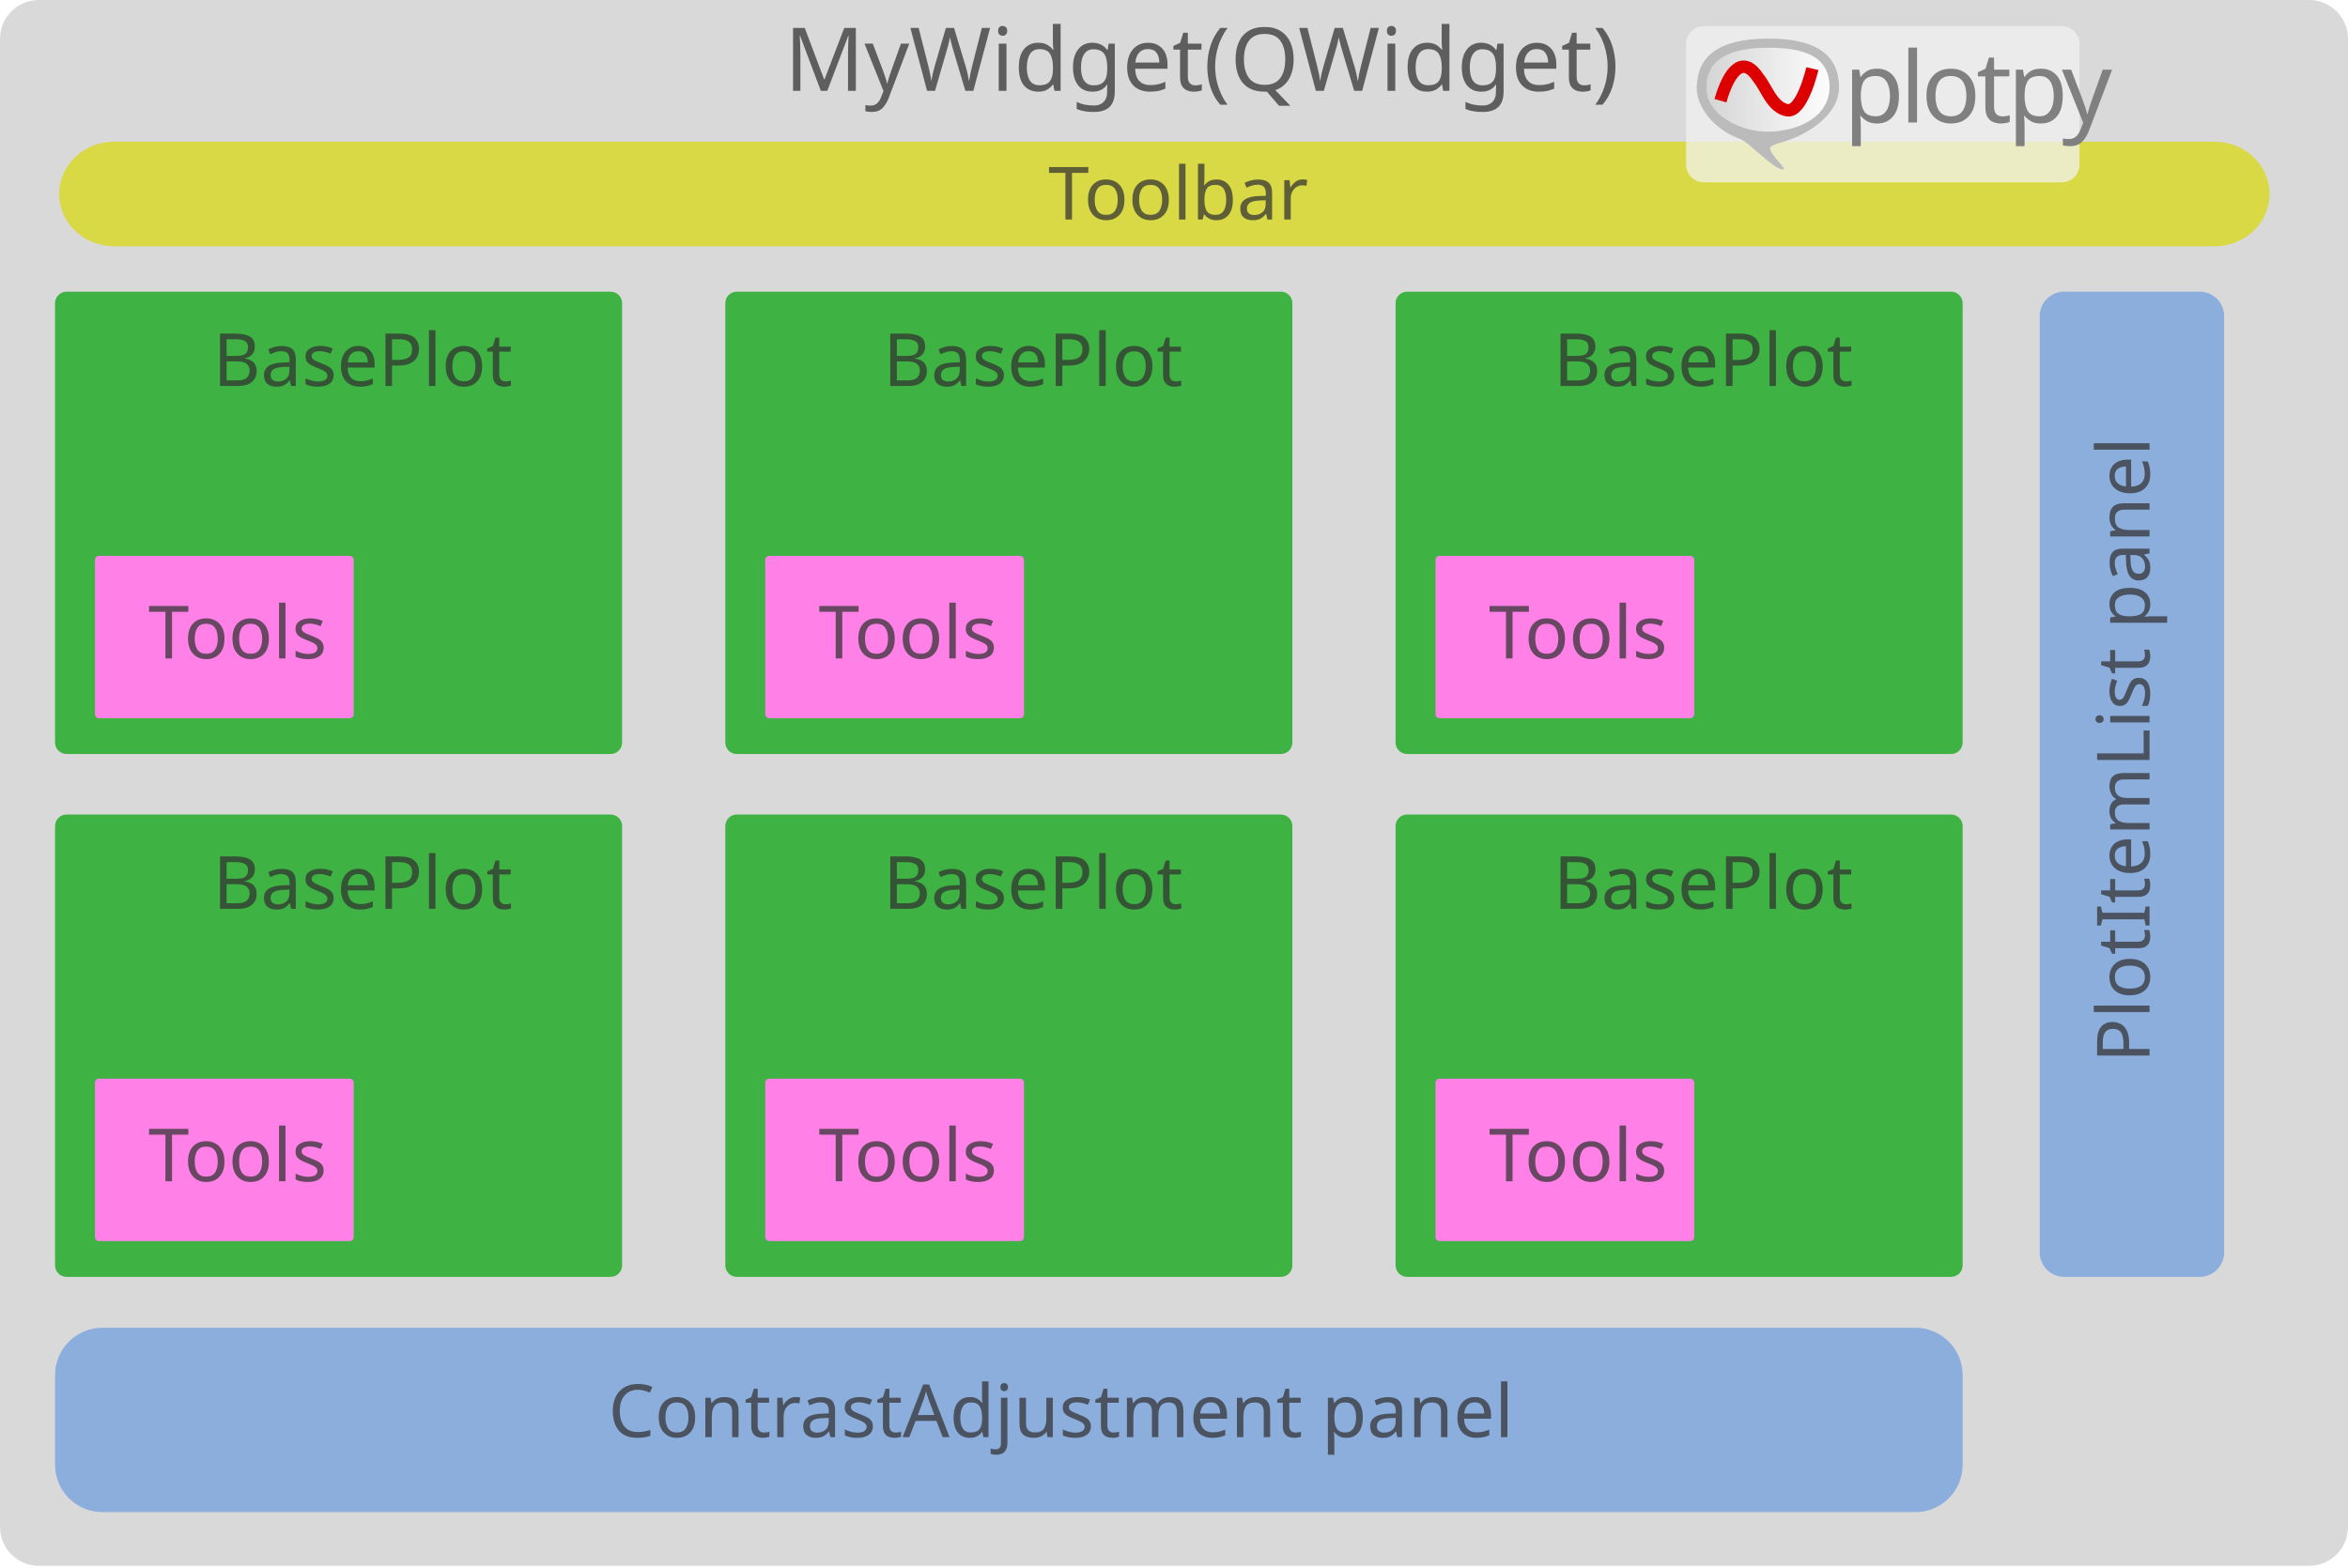
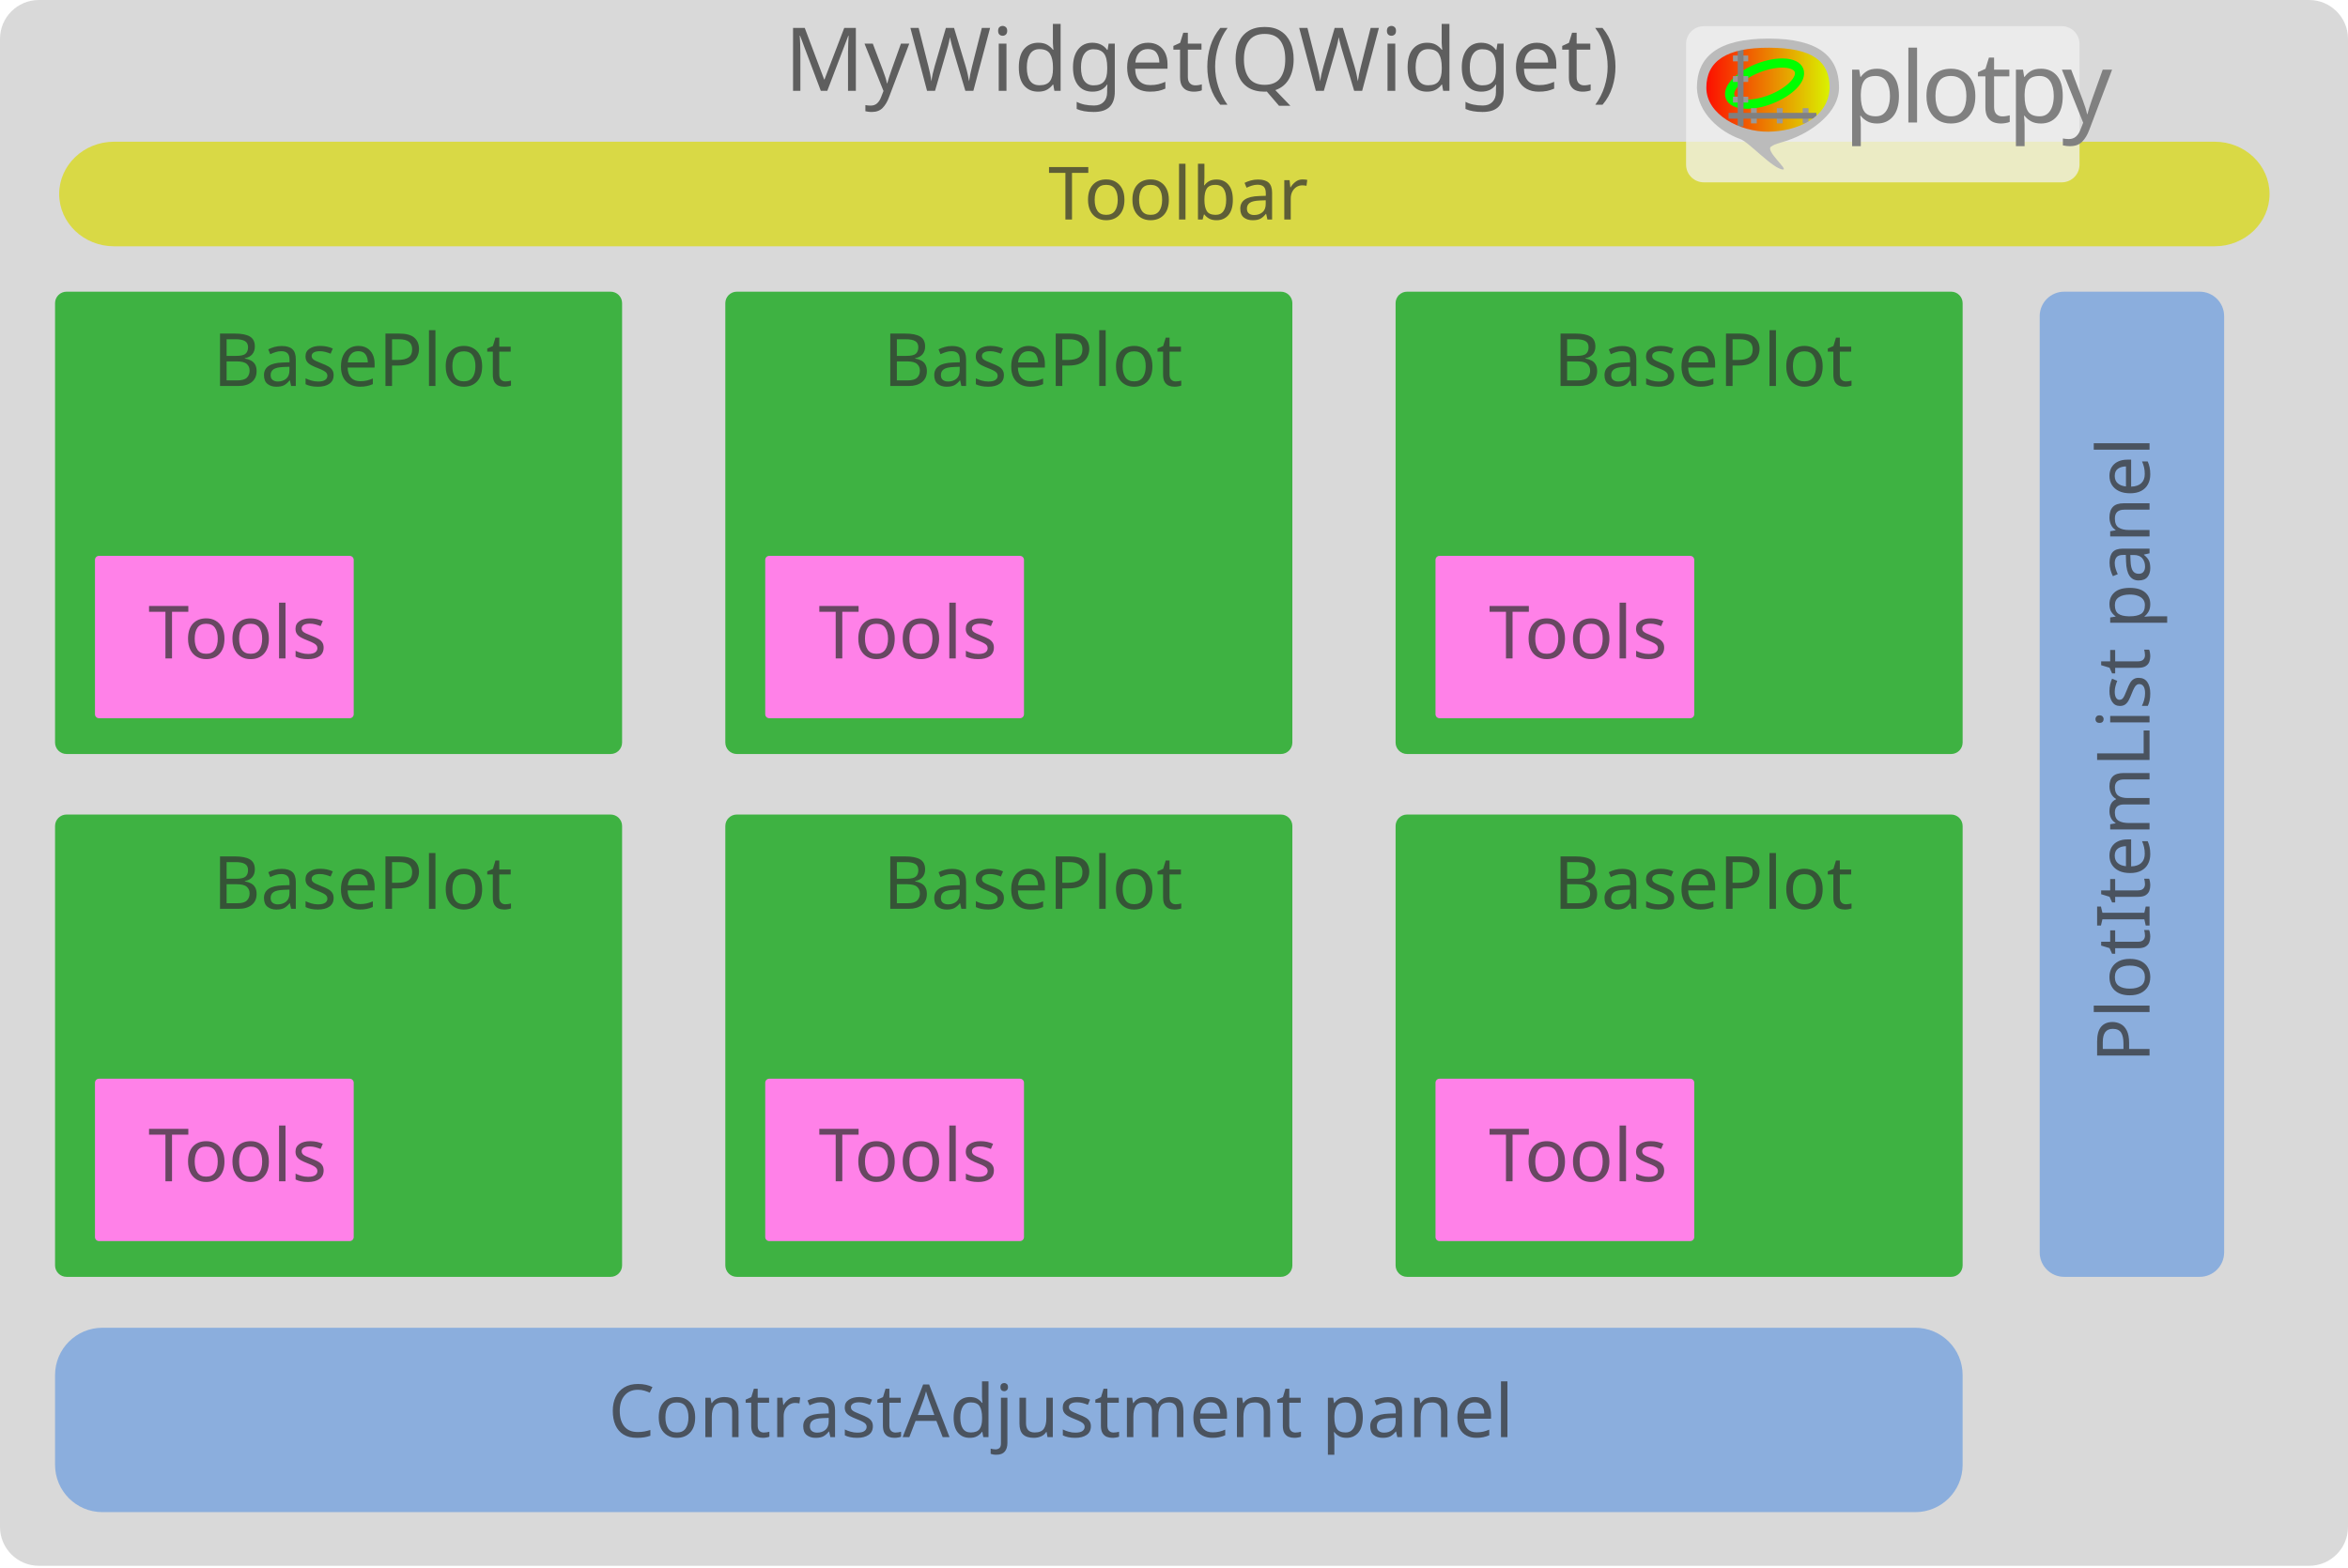
<svg xmlns="http://www.w3.org/2000/svg" xmlns:xlink="http://www.w3.org/1999/xlink" version="1.0" width="853" height="569.5" id="svg2" xml:space="preserve">
  <defs id="defs4">
    <marker orient="auto" refY="0" refX="0" id="Arrow2Mend" style="overflow:visible">
      <path id="path3908" style="font-size:12px;fill-rule:evenodd;stroke-width:0.625;stroke-linejoin:round" d="M 8.719,4.034 -2.207,0.016 8.719,-4.002 c -1.745,2.372 -1.735,5.617 -6e-7,8.035 z" transform="scale(-0.6)" />
    </marker>
    <marker orient="auto" refY="0" refX="0" id="Arrow1Send" style="overflow:visible">
      <path id="path3896" d="M 0,0 5,-5 -12.5,0 5,5 Z" style="fill-rule:evenodd;stroke:#000000;stroke-width:1pt;marker-start:none" transform="matrix(-0.2,0,0,-0.2,-1.2,0)" />
    </marker>
    <marker orient="auto" refY="0" refX="0" id="Arrow1Mend" style="overflow:visible">
      <path id="path3890" d="M 0,0 5,-5 -12.5,0 5,5 Z" style="fill-rule:evenodd;stroke:#000000;stroke-width:1pt;marker-start:none" transform="matrix(-0.4,0,0,-0.4,-4,0)" />
    </marker>
    <marker orient="auto" refY="0" refX="0" id="Arrow2Lend" style="overflow:visible">
      <path id="path3902" style="font-size:12px;fill-rule:evenodd;stroke-width:0.625;stroke-linejoin:round" d="M 8.719,4.034 -2.207,0.016 8.719,-4.002 c -1.745,2.372 -1.735,5.617 -6e-7,8.035 z" transform="matrix(-1.1,0,0,-1.1,-1.1,0)" />
    </marker>
    <linearGradient id="linearGradient3812">
      <stop style="stop-color:#d2d2d2;stop-opacity:1;" offset="0" id="stop3814" />
      <stop style="stop-color:#ffffff;stop-opacity:1;" offset="1" id="stop3816" />
    </linearGradient>
    <linearGradient id="linearGradient3802">
      <stop style="stop-color:#808080;stop-opacity:1;" offset="0" id="stop3804" />
    </linearGradient>
    <linearGradient id="linearGradient3350">
      <stop style="stop-color:#00cb2b;stop-opacity:0.248;" offset="0" id="stop3352" />
      <stop style="stop-color:#00cb2b;stop-opacity:1;" offset="1" id="stop3354" />
    </linearGradient>
    <linearGradient id="linearGradient3342">
      <stop style="stop-color:#005a85;stop-opacity:1;" offset="0" id="stop3344" />
      <stop style="stop-color:#005a85;stop-opacity:0.752;" offset="1" id="stop3346" />
    </linearGradient>
    <linearGradient id="linearGradient3310">
      <stop id="stop3312" offset="0" style="stop-color:#ae0202;stop-opacity:1;" />
      <stop id="stop3314" offset="1" style="stop-color:#b47575;stop-opacity:1;" />
    </linearGradient>
    <linearGradient id="linearGradient2795">
      <stop style="stop-color:#b8b8b8;stop-opacity:0.498" offset="0" id="stop2797" />
      <stop style="stop-color:#7f7f7f;stop-opacity:0" offset="1" id="stop2799" />
    </linearGradient>
    <linearGradient id="linearGradient2787">
      <stop style="stop-color:#7f7f7f;stop-opacity:0.5" offset="0" id="stop2789" />
      <stop style="stop-color:#7f7f7f;stop-opacity:0" offset="1" id="stop2791" />
    </linearGradient>
    <linearGradient id="linearGradient3676">
      <stop style="stop-color:#b2b2b2;stop-opacity:0.5" offset="0" id="stop3678" />
      <stop style="stop-color:#b3b3b3;stop-opacity:0" offset="1" id="stop3680" />
    </linearGradient>
    <linearGradient id="linearGradient3236">
      <stop style="stop-color:#f4f4f4;stop-opacity:1" offset="0" id="stop3244" />
      <stop style="stop-color:#ffffff;stop-opacity:1" offset="1" id="stop3240" />
    </linearGradient>
    <linearGradient id="linearGradient4671">
      <stop style="stop-color:#ffd43b;stop-opacity:1" offset="0" id="stop4673" />
      <stop style="stop-color:#ffe873;stop-opacity:1" offset="1" id="stop4675" />
    </linearGradient>
    <linearGradient id="linearGradient4689">
      <stop style="stop-color:#5a9fd4;stop-opacity:1" offset="0" id="stop4691" />
      <stop style="stop-color:#306998;stop-opacity:1" offset="1" id="stop4693" />
    </linearGradient>
    <linearGradient x1="224.24" y1="144.757" x2="-65.309" y2="144.757" id="linearGradient2987" xlink:href="#linearGradient4671" gradientUnits="userSpaceOnUse" gradientTransform="translate(100.2702,99.61116)" />
    <linearGradient x1="172.942" y1="77.476" x2="26.67" y2="76.313" id="linearGradient2990" xlink:href="#linearGradient4689" gradientUnits="userSpaceOnUse" gradientTransform="translate(100.2702,99.61116)" />
    <linearGradient x1="172.942" y1="77.476" x2="26.67" y2="76.313" id="linearGradient2587" xlink:href="#linearGradient4689" gradientUnits="userSpaceOnUse" gradientTransform="translate(100.2702,99.61116)" />
    <linearGradient x1="224.24" y1="144.757" x2="-65.309" y2="144.757" id="linearGradient2589" xlink:href="#linearGradient4671" gradientUnits="userSpaceOnUse" gradientTransform="translate(100.2702,99.61116)" />
    <linearGradient x1="172.942" y1="77.476" x2="26.67" y2="76.313" id="linearGradient2248" xlink:href="#linearGradient4689" gradientUnits="userSpaceOnUse" gradientTransform="translate(100.2702,99.61116)" />
    <linearGradient x1="224.24" y1="144.757" x2="-65.309" y2="144.757" id="linearGradient2250" xlink:href="#linearGradient4671" gradientUnits="userSpaceOnUse" gradientTransform="translate(100.2702,99.61116)" />
    <linearGradient x1="224.24" y1="144.757" x2="-65.309" y2="144.757" id="linearGradient2255" xlink:href="#linearGradient4671" gradientUnits="userSpaceOnUse" gradientTransform="matrix(0.562541,0,0,0.567972,-11.5974,-7.60954)" />
    <linearGradient x1="172.942" y1="76.176" x2="26.67" y2="76.313" id="linearGradient2258" xlink:href="#linearGradient4689" gradientUnits="userSpaceOnUse" gradientTransform="matrix(0.562541,0,0,0.567972,-11.5974,-7.60954)" />
    <radialGradient cx="61.519" cy="132.286" r="29.037" fx="61.519" fy="132.286" id="radialGradient2801" xlink:href="#linearGradient2795" gradientUnits="userSpaceOnUse" gradientTransform="matrix(1,0,0,0.177966,0,108.7434)" />
    <linearGradient x1="150.961" y1="192.352" x2="112.031" y2="137.273" id="linearGradient1475" xlink:href="#linearGradient4671" gradientUnits="userSpaceOnUse" gradientTransform="matrix(0.562541,0,0,0.567972,-9.399749,-5.305317)" />
    <linearGradient x1="26.649" y1="20.604" x2="135.665" y2="114.398" id="linearGradient1478" xlink:href="#linearGradient4689" gradientUnits="userSpaceOnUse" gradientTransform="matrix(0.562541,0,0,0.567972,-9.399749,-5.305317)" />
    <radialGradient cx="61.519" cy="132.286" r="29.037" fx="61.519" fy="132.286" id="radialGradient1480" xlink:href="#linearGradient2795" gradientUnits="userSpaceOnUse" gradientTransform="matrix(2.382716e-8,-0.296405,1.43676,4.683673e-7,-128.544,150.5202)" />
    <radialGradient xlink:href="#linearGradient2795" id="radialGradient2421" gradientUnits="userSpaceOnUse" gradientTransform="matrix(1.7490565e-8,-0.239947,1.054668,3.7915457e-7,-78.10943,148.8591)" cx="61.519" cy="132.286" fx="61.519" fy="132.286" r="29.037" />
    <linearGradient xlink:href="#linearGradient4671-8" id="linearGradient3826-6" x1="36.971" y1="54.647" x2="87.705" y2="54.647" gradientUnits="userSpaceOnUse" />
    <linearGradient id="linearGradient4671-8">
      <stop style="stop-color:#ffd43b;stop-opacity:1" offset="0" id="stop4673-8" />
      <stop style="stop-color:#ffe873;stop-opacity:1" offset="1" id="stop4675-2" />
    </linearGradient>
    <linearGradient xlink:href="#linearGradient3812" id="linearGradient3818" x1="78.012" y1="80.303" x2="124.68" y2="28.603" gradientUnits="userSpaceOnUse" />
-     <linearGradient xlink:href="#linearGradient3812" id="linearGradient4097" x1="-205.054" y1="55.606" x2="-64.806" y2="55.606" gradientUnits="userSpaceOnUse" gradientTransform="matrix(1.095154,0,0,1.031527,697.8576,-175.9668)" />
    <linearGradient id="linearGradient1894">
      <stop style="stop-color:#fff3ce;stop-opacity:1;" offset="0" id="stop1890" />
      <stop style="stop-color:#ffe873;stop-opacity:1" offset="1" id="stop1892" />
+     </linearGradient>
+     <linearGradient xlink:href="#linearGradient87" id="linearGradient4097" x1="-205.054" y1="55.606" x2="-64.806" y2="55.606" gradientUnits="userSpaceOnUse" gradientTransform="matrix(0.3590086,0,0,0.3381507,690.5618,13.00107)" />
+     <linearGradient id="linearGradient87">
+       <stop style="stop-color:#ff0000;stop-opacity:1;" offset="0" id="stop87" />
+       <stop style="stop-color:#d8ff00;stop-opacity:1;" offset="1" id="stop88" />
    </linearGradient>
  </defs>
  <rect style="fill:#cccccc;fill-opacity:0.736;stroke-width:13.462" id="rect572" width="853" height="569" x="0" y="0" ry="14.124" />
  <rect style="fill:#76a2de;fill-opacity:0.783;stroke-width:2.993" id="rect572-8-1" width="67" height="358" x="741" y="106" ry="8.887" />
  <rect style="fill:#76a2de;fill-opacity:0.783;stroke-width:4.164" id="rect572-8-1-6" width="67" height="693" x="-549.5" y="20" ry="17.202" transform="rotate(-90)" />
  <text xml:space="preserve" style="font-weight:300;font-size:32px;line-height:1.5;font-family:Corbel;-inkscape-font-specification:'Corbel Light';fill:#333333;fill-opacity:0.736;stroke-width:13.403" x="285" y="33" id="text676">
    <tspan id="tspan674" x="285" y="33" style="font-style:normal;font-variant:normal;font-weight:normal;font-stretch:normal;font-size:32px;font-family:Corbel;-inkscape-font-specification:Corbel;fill:#333333">MyWidget(QWidget)</tspan>
  </text>
  <g id="g7577">
    <rect style="fill:#d9d918;fill-opacity:0.763;stroke-width:3.376" id="rect572-8-1-6-4" width="38" height="803" x="-89.5" y="21.5" ry="19.933" transform="rotate(-90)" />
    <text xml:space="preserve" style="font-weight:300;font-size:26.667px;line-height:1.5;font-family:Corbel;-inkscape-font-specification:'Corbel Light';fill:#333333;fill-opacity:0.736;stroke-width:13.403" x="380.832" y="79.764" id="text676-0">
      <tspan id="tspan674-6" x="380.832" y="79.764" style="font-style:normal;font-variant:normal;font-weight:normal;font-stretch:normal;font-size:26.667px;font-family:Corbel;-inkscape-font-specification:Corbel;fill:#333333">Toolbar</tspan>
    </text>
  </g>
  <g id="g3272" transform="translate(-297.5,-1)">
    <rect style="fill:#13a718;fill-opacity:0.78;stroke-width:3.595" id="rect572-8" width="206" height="168" x="317.5" y="107" ry="4.17" />
    <rect style="fill:#ff81e8;fill-opacity:1;stroke-width:1.439" id="rect572-8-2" width="94" height="59" x="332" y="203" ry="1.465" />
    <text xml:space="preserve" style="font-weight:300;font-size:26.667px;line-height:1.5;font-family:Corbel;-inkscape-font-specification:'Corbel Light';fill:#333333;fill-opacity:0.736;stroke-width:13.403" x="374.832" y="141.264" id="text676-0-7">
      <tspan id="tspan674-6-6" x="374.832" y="141.264" style="font-style:normal;font-variant:normal;font-weight:normal;font-stretch:normal;font-size:26.667px;font-family:Corbel;-inkscape-font-specification:Corbel;fill:#333333">BasePlot</tspan>
    </text>
    <text xml:space="preserve" style="font-weight:300;font-size:26.667px;line-height:1.5;font-family:Corbel;-inkscape-font-specification:'Corbel Light';fill:#333333;fill-opacity:0.736;stroke-width:13.403" x="351.384" y="240.264" id="text676-0-7-0">
      <tspan id="tspan674-6-6-7" x="351.384" y="240.264" style="font-style:normal;font-variant:normal;font-weight:normal;font-stretch:normal;font-size:26.667px;font-family:Corbel;-inkscape-font-specification:Corbel;fill:#333333">Tools</tspan>
    </text>
  </g>
  <g id="g3272-17" transform="translate(-297.5,189)">
    <rect style="fill:#13a718;fill-opacity:0.78;stroke-width:3.595" id="rect572-8-30" width="206" height="168" x="317.5" y="107" ry="4.17" />
    <rect style="fill:#ff81e8;fill-opacity:1;stroke-width:1.439" id="rect572-8-2-2" width="94" height="59" x="332" y="203" ry="1.465" />
    <text xml:space="preserve" style="font-weight:300;font-size:26.667px;line-height:1.5;font-family:Corbel;-inkscape-font-specification:'Corbel Light';fill:#333333;fill-opacity:0.736;stroke-width:13.403" x="374.832" y="141.264" id="text676-0-7-43">
      <tspan id="tspan674-6-6-9" x="374.832" y="141.264" style="font-style:normal;font-variant:normal;font-weight:normal;font-stretch:normal;font-size:26.667px;font-family:Corbel;-inkscape-font-specification:Corbel;fill:#333333">BasePlot</tspan>
    </text>
    <text xml:space="preserve" style="font-weight:300;font-size:26.667px;line-height:1.5;font-family:Corbel;-inkscape-font-specification:'Corbel Light';fill:#333333;fill-opacity:0.736;stroke-width:13.403" x="351.384" y="240.264" id="text676-0-7-0-35">
      <tspan id="tspan674-6-6-7-9" x="351.384" y="240.264" style="font-style:normal;font-variant:normal;font-weight:normal;font-stretch:normal;font-size:26.667px;font-family:Corbel;-inkscape-font-specification:Corbel;fill:#333333">Tools</tspan>
    </text>
  </g>
  <g id="g3272-1" transform="translate(-54.00001,-1)">
    <rect style="fill:#13a718;fill-opacity:0.78;stroke-width:3.595" id="rect572-8-4" width="206" height="168" x="317.5" y="107" ry="4.17" />
    <rect style="fill:#ff81e8;fill-opacity:1;stroke-width:1.439" id="rect572-8-2-8" width="94" height="59" x="332" y="203" ry="1.465" />
    <text xml:space="preserve" style="font-weight:300;font-size:26.667px;line-height:1.5;font-family:Corbel;-inkscape-font-specification:'Corbel Light';fill:#333333;fill-opacity:0.736;stroke-width:13.403" x="374.832" y="141.264" id="text676-0-7-2">
      <tspan id="tspan674-6-6-8" x="374.832" y="141.264" style="font-style:normal;font-variant:normal;font-weight:normal;font-stretch:normal;font-size:26.667px;font-family:Corbel;-inkscape-font-specification:Corbel;fill:#333333">BasePlot</tspan>
    </text>
    <text xml:space="preserve" style="font-weight:300;font-size:26.667px;line-height:1.5;font-family:Corbel;-inkscape-font-specification:'Corbel Light';fill:#333333;fill-opacity:0.736;stroke-width:13.403" x="351.384" y="240.264" id="text676-0-7-0-5">
      <tspan id="tspan674-6-6-7-6" x="351.384" y="240.264" style="font-style:normal;font-variant:normal;font-weight:normal;font-stretch:normal;font-size:26.667px;font-family:Corbel;-inkscape-font-specification:Corbel;fill:#333333">Tools</tspan>
    </text>
  </g>
  <g id="g3272-1-9" transform="translate(-54.00001,189)">
    <rect style="fill:#13a718;fill-opacity:0.78;stroke-width:3.595" id="rect572-8-4-3" width="206" height="168" x="317.5" y="107" ry="4.17" />
    <rect style="fill:#ff81e8;fill-opacity:1;stroke-width:1.439" id="rect572-8-2-8-0" width="94" height="59" x="332" y="203" ry="1.465" />
    <text xml:space="preserve" style="font-weight:300;font-size:26.667px;line-height:1.5;font-family:Corbel;-inkscape-font-specification:'Corbel Light';fill:#333333;fill-opacity:0.736;stroke-width:13.403" x="374.832" y="141.264" id="text676-0-7-2-1">
      <tspan id="tspan674-6-6-8-3" x="374.832" y="141.264" style="font-style:normal;font-variant:normal;font-weight:normal;font-stretch:normal;font-size:26.667px;font-family:Corbel;-inkscape-font-specification:Corbel;fill:#333333">BasePlot</tspan>
    </text>
    <text xml:space="preserve" style="font-weight:300;font-size:26.667px;line-height:1.5;font-family:Corbel;-inkscape-font-specification:'Corbel Light';fill:#333333;fill-opacity:0.736;stroke-width:13.403" x="351.384" y="240.264" id="text676-0-7-0-5-3">
      <tspan id="tspan674-6-6-7-6-2" x="351.384" y="240.264" style="font-style:normal;font-variant:normal;font-weight:normal;font-stretch:normal;font-size:26.667px;font-family:Corbel;-inkscape-font-specification:Corbel;fill:#333333">Tools</tspan>
    </text>
  </g>
  <g id="g3272-7" transform="translate(189.5,-1)">
    <rect style="fill:#13a718;fill-opacity:0.78;stroke-width:3.595" id="rect572-8-3" width="206" height="168" x="317.5" y="107" ry="4.17" />
    <rect style="fill:#ff81e8;fill-opacity:1;stroke-width:1.439" id="rect572-8-2-87" width="94" height="59" x="332" y="203" ry="1.465" />
    <text xml:space="preserve" style="font-weight:300;font-size:26.667px;line-height:1.5;font-family:Corbel;-inkscape-font-specification:'Corbel Light';fill:#333333;fill-opacity:0.736;stroke-width:13.403" x="374.832" y="141.264" id="text676-0-7-4">
      <tspan id="tspan674-6-6-2" x="374.832" y="141.264" style="font-style:normal;font-variant:normal;font-weight:normal;font-stretch:normal;font-size:26.667px;font-family:Corbel;-inkscape-font-specification:Corbel;fill:#333333">BasePlot</tspan>
    </text>
    <text xml:space="preserve" style="font-weight:300;font-size:26.667px;line-height:1.5;font-family:Corbel;-inkscape-font-specification:'Corbel Light';fill:#333333;fill-opacity:0.736;stroke-width:13.403" x="351.384" y="240.264" id="text676-0-7-0-3">
      <tspan id="tspan674-6-6-7-71" x="351.384" y="240.264" style="font-style:normal;font-variant:normal;font-weight:normal;font-stretch:normal;font-size:26.667px;font-family:Corbel;-inkscape-font-specification:Corbel;fill:#333333">Tools</tspan>
    </text>
  </g>
  <g id="g3272-1-93" transform="translate(189.5,189)">
    <rect style="fill:#13a718;fill-opacity:0.78;stroke-width:3.595" id="rect572-8-4-9" width="206" height="168" x="317.5" y="107" ry="4.17" />
    <rect style="fill:#ff81e8;fill-opacity:1;stroke-width:1.439" id="rect572-8-2-8-1" width="94" height="59" x="332" y="203" ry="1.465" />
    <text xml:space="preserve" style="font-weight:300;font-size:26.667px;line-height:1.5;font-family:Corbel;-inkscape-font-specification:'Corbel Light';fill:#333333;fill-opacity:0.736;stroke-width:13.403" x="374.832" y="141.264" id="text676-0-7-2-6">
      <tspan id="tspan674-6-6-8-8" x="374.832" y="141.264" style="font-style:normal;font-variant:normal;font-weight:normal;font-stretch:normal;font-size:26.667px;font-family:Corbel;-inkscape-font-specification:Corbel;fill:#333333">BasePlot</tspan>
    </text>
    <text xml:space="preserve" style="font-weight:300;font-size:26.667px;line-height:1.5;font-family:Corbel;-inkscape-font-specification:'Corbel Light';fill:#333333;fill-opacity:0.736;stroke-width:13.403" x="351.384" y="240.264" id="text676-0-7-0-5-39">
      <tspan id="tspan674-6-6-7-6-0" x="351.384" y="240.264" style="font-style:normal;font-variant:normal;font-weight:normal;font-stretch:normal;font-size:26.667px;font-family:Corbel;-inkscape-font-specification:Corbel;fill:#333333">Tools</tspan>
    </text>
  </g>
  <text xml:space="preserve" style="font-weight:300;font-size:26.667px;line-height:1.5;font-family:Corbel;-inkscape-font-specification:'Corbel Light';fill:#333333;fill-opacity:0.736;stroke-width:13.403" x="-386.172" y="780.9" id="text676-0-7-0-7" transform="rotate(-90)">
    <tspan id="tspan674-6-6-7-7" x="-386.172" y="780.9" style="font-style:normal;font-variant:normal;font-weight:normal;font-stretch:normal;font-size:26.667px;font-family:Corbel;-inkscape-font-specification:Corbel;fill:#333333">PlotItemList panel</tspan>
  </text>
  <text xml:space="preserve" style="font-weight:300;font-size:26.667px;line-height:1.5;font-family:Corbel;-inkscape-font-specification:'Corbel Light';fill:#333333;fill-opacity:0.736;stroke-width:13.403" x="220.992" y="522.237" id="text676-0-7-0-7-8">
    <tspan id="tspan674-6-6-7-7-7" x="220.992" y="522.237" style="font-style:normal;font-variant:normal;font-weight:normal;font-stretch:normal;font-size:26.667px;font-family:Corbel;-inkscape-font-specification:Corbel;fill:#333333">ContrastAdjustment panel</tspan>
  </text>
-   <g id="g3918" transform="matrix(0.3357881,0,0,0.3357881,457.2149,71.88023)">
-     <rect style="fill:#f2f2f2;fill-opacity:0.736;stroke-width:13.197" id="rect539" width="425.678" height="168.999" x="462.525" y="-185.74" ry="19.219" />
-     <ellipse style="fill:url(#linearGradient4097);fill-opacity:1;stroke:none;stroke-width:1.063;stroke-opacity:1" id="path4089" cx="550.088" cy="-118.607" rx="76.249" ry="53.168" />
-     <path style="color:#000000;font-style:normal;font-variant:normal;font-weight:normal;font-stretch:normal;font-size:medium;line-height:normal;font-family:Sans;-inkscape-font-specification:Sans;text-indent:0;text-align:start;text-decoration:none;text-decoration-line:none;letter-spacing:normal;word-spacing:normal;text-transform:none;writing-mode:lr-tb;direction:ltr;baseline-shift:baseline;text-anchor:start;display:inline;overflow:visible;visibility:visible;fill:#bbbbbb;fill-opacity:1;fill-rule:nonzero;stroke:none;stroke-width:9.585;marker:none;enable-background:accumulate" d="m 551.669,-172.305 c -55.261,0 -77.414,20.066 -77.414,53.212 0.789,27.237 24.779,47.694 46.928,55.5 9.2,3.059 35.776,32.95 46.404,32.95 5.314,0 -19.209,-20.229 -13.223,-24.679 5.445,-4.048 13.052,-4.018 28.216,-10.77 15.164,-6.752 45.183,-25.232 45.456,-53 0,-33.146 -21.107,-53.212 -76.368,-53.212 z m 1.04,9.881 c 46.029,0.25 65.12,14.188 65.12,43.331 -1.042,33.054 -35.996,47.288 -66.45,47.543 -30.453,0.255 -66.916,-18.4 -66.916,-47.543 0,-29.143 22.217,-43.581 68.246,-43.331 z" id="path3032" />
-     <text xml:space="preserve" style="font-style:italic;font-weight:bold;font-size:106.667px;line-height:1.5;font-family:'Century Gothic';-inkscape-font-specification:'Century Gothic Bold Italic';letter-spacing:-4.74px;fill:#808080;stroke-width:13.403" x="633.108" y="-81.479" id="text380">
-       <tspan id="tspan378" x="633.108" y="-81.479" style="font-style:normal;font-variant:normal;font-weight:300;font-stretch:normal;font-size:106.667px;font-family:Corbel;-inkscape-font-specification:'Corbel Light';fill:#808080">plotpy</tspan>
-     </text>
-     <path style="fill:none;stroke:#dc0000;stroke-width:13.403;stroke-linecap:butt;stroke-linejoin:miter;stroke-miterlimit:0;stroke-dasharray:none;stroke-opacity:1" d="m 499.726,-105.114 c 9.52,-33.112 24.685,-49.866 41.103,-24.435 8.442,10.002 14.793,31.921 31.061,34.779 16.268,2.858 27.292,-45.023 27.292,-45.023" id="path4099" />
+   <rect style="fill:#f2f2f2;fill-opacity:0.736;stroke-width:4.431" id="rect539" width="142.938" height="56.748" x="612.525" y="9.511" ry="6.454" />
+   <text xml:space="preserve" style="font-style:italic;font-weight:bold;font-size:35.818px;line-height:1.5;font-family:'Century Gothic';-inkscape-font-specification:'Century Gothic Bold Italic';letter-spacing:-1.592px;fill:#808080;stroke-width:4.501" x="669.805" y="44.52" id="text380">
+     <tspan id="tspan378" x="669.805" y="44.52" style="font-style:normal;font-variant:normal;font-weight:300;font-stretch:normal;font-size:35.818px;font-family:Corbel;-inkscape-font-specification:'Corbel Light';fill:#808080;stroke-width:4.501">plotpy</tspan>
+   </text>
+   <g id="g1">
+     <ellipse style="fill:url(#linearGradient4097);stroke:none;stroke-width:0.348;stroke-opacity:1" id="path4089" cx="642.121" cy="31.804" rx="24.996" ry="17.429" />
+     <ellipse style="fill:none;stroke:#00ff00;stroke-width:3.333;stroke-linecap:round" id="path90" cx="586.946" cy="259.533" rx="13.414" ry="6.124" transform="rotate(-21.13954)" />
+     <rect style="fill:#999999;stroke:#b3b3b3;stroke-width:0.005" id="rect1-2-3" width="2.112" height="5.537" x="35.146" y="-635.11" ry="0.021" transform="rotate(90)" />
+     <rect style="fill:#999999;stroke:#b3b3b3;stroke-width:0.005" id="rect1-2-3-2" width="2.112" height="5.537" x="27.666" y="-635.11" ry="0.021" transform="rotate(90)" />
+     <rect style="fill:#999999;stroke:#b3b3b3;stroke-width:0.005" id="rect1-2-3-7" width="2.112" height="5.537" x="20.185" y="-635.11" ry="0.021" transform="rotate(90)" />
+     <rect style="fill:#999999;stroke:#b3b3b3;stroke-width:0.005" id="rect1-2-3-7-8" width="2.112" height="5.537" x="-638.219" y="-44.844" ry="0.021" transform="scale(-1)" />
+     <rect style="fill:#999999;stroke:#b3b3b3;stroke-width:0.005" id="rect1-2-3-7-8-3" width="2.112" height="5.537" x="-657.009" y="-44.844" ry="0.021" transform="scale(-1)" />
+     <rect style="fill:#999999;stroke:#b3b3b3;stroke-width:0.005" id="rect1-2-3-7-8-36" width="2.112" height="5.537" x="-647.614" y="-44.844" ry="0.021" transform="scale(-1)" />
+     <rect style="fill:#808080;stroke:#b3b3b3;stroke-width:0.01" id="rect1" width="2.106" height="28.593" x="631.289" y="17.356" ry="0.109" />
+     <rect style="fill:#808080;stroke:#b3b3b3;stroke-width:0.011" id="rect1-2" width="2.106" height="31.917" x="41.023" y="-659.887" ry="0.122" transform="rotate(90)" />
+     <path style="color:#000000;font-style:normal;font-variant:normal;font-weight:normal;font-stretch:normal;font-size:medium;line-height:normal;font-family:Sans;-inkscape-font-specification:Sans;text-indent:0;text-align:start;text-decoration:none;text-decoration-line:none;letter-spacing:normal;word-spacing:normal;text-transform:none;writing-mode:lr-tb;direction:ltr;baseline-shift:baseline;text-anchor:start;display:inline;overflow:visible;visibility:visible;fill:#bbbbbb;fill-opacity:1;fill-rule:nonzero;stroke:none;stroke-width:3.218;marker:none;enable-background:accumulate" d="m 642.459,14.022 c -18.556,0 -25.995,6.738 -25.995,17.868 0.265,9.146 8.321,16.015 15.758,18.636 3.089,1.027 12.013,11.064 15.582,11.064 1.784,0 -6.45,-6.792 -4.44,-8.287 1.828,-1.359 4.383,-1.349 9.474,-3.617 5.092,-2.267 15.172,-8.473 15.264,-17.797 0,-11.13 -7.087,-17.868 -25.643,-17.868 z m 0.349,3.318 c 15.456,0.084 21.867,4.764 21.867,14.55 -0.35,11.099 -12.087,15.879 -22.313,15.964 -10.226,0.086 -22.47,-6.179 -22.47,-15.964 0,-9.786 7.46,-14.634 22.916,-14.55 z" id="path3032" />
  </g>
</svg>
